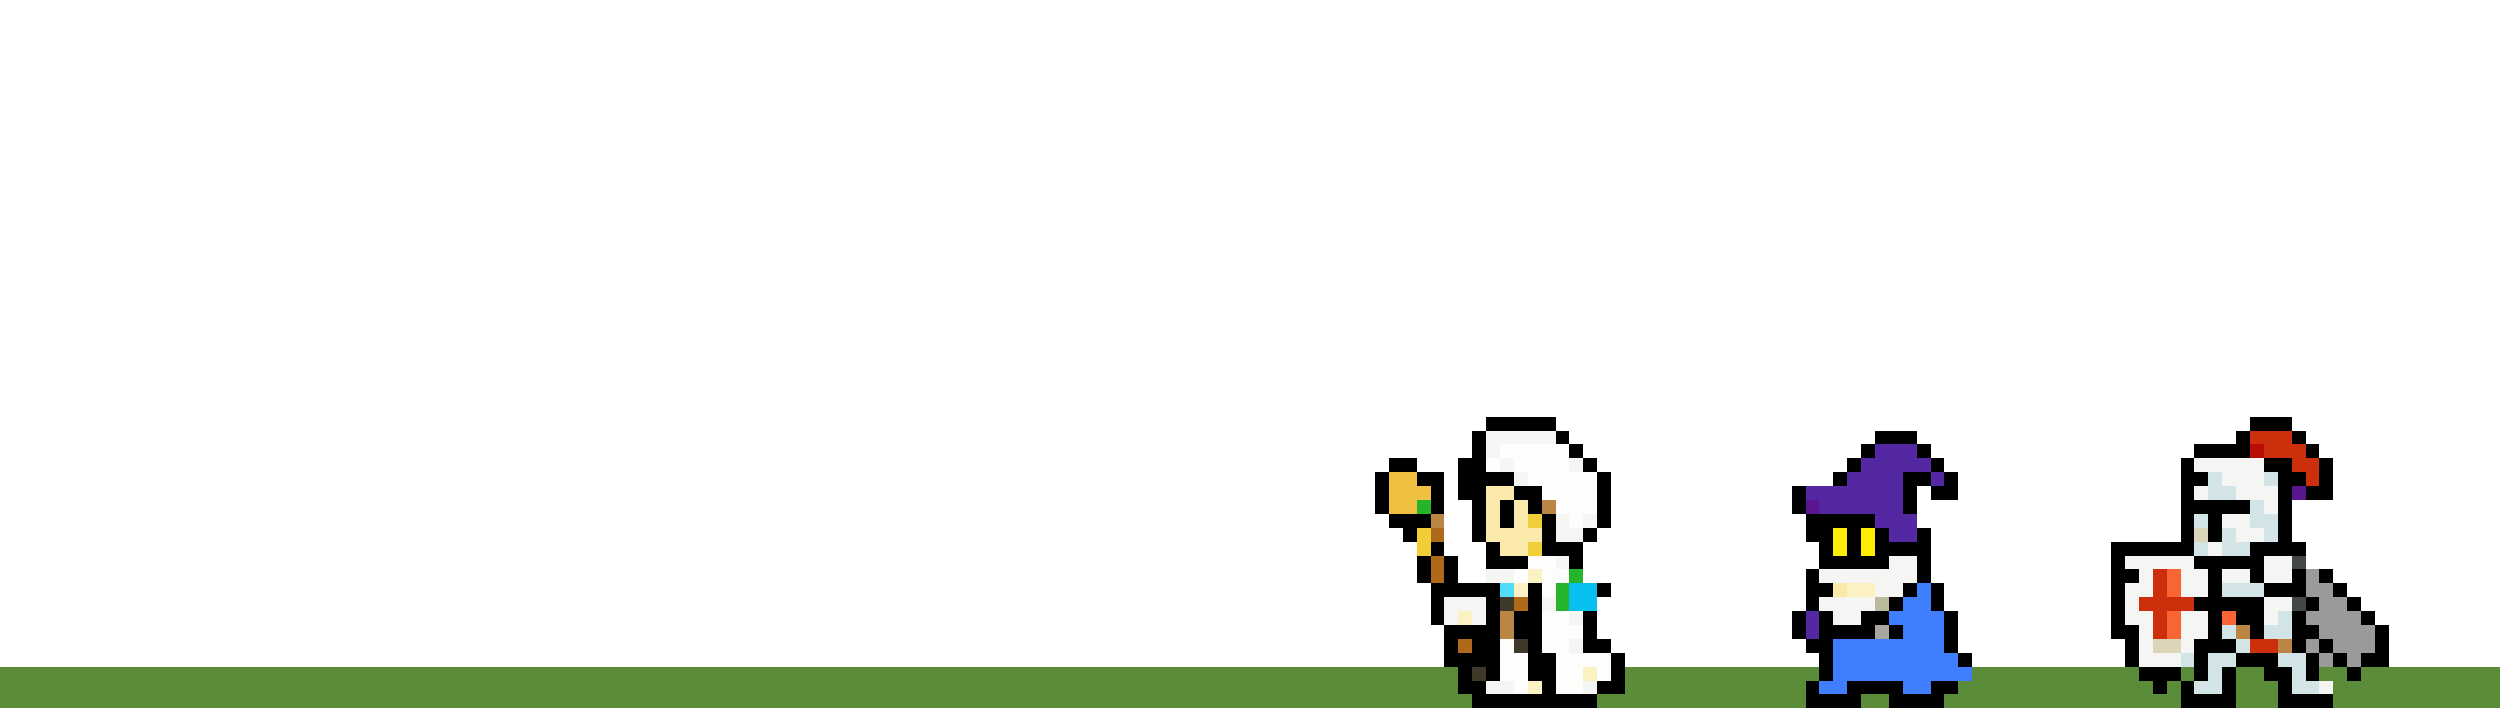
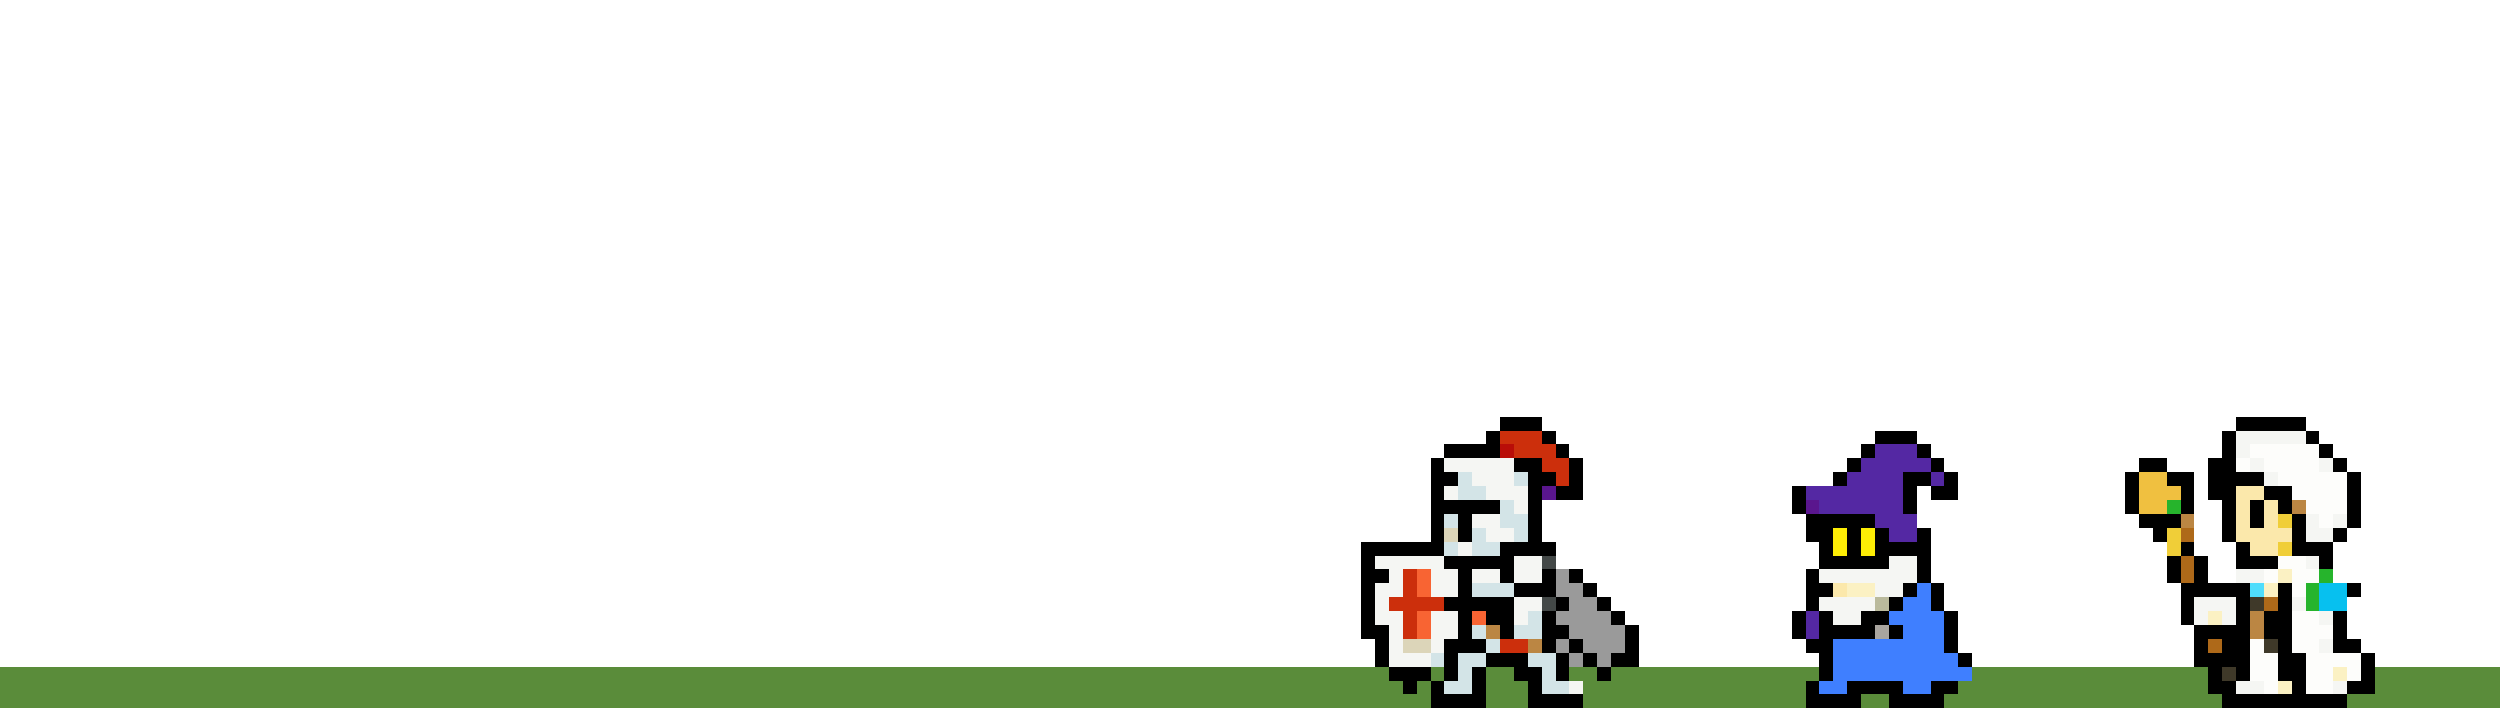
<svg xmlns="http://www.w3.org/2000/svg" viewBox="0 0 180 51" width="960" height="272" shape-rendering="crispEdges">
  <defs>
    <filter id="flash">
      <feFlood flood-color="#ffffff" />
      <feComposite operator="in" in2="SourceAlpha" />
    </filter>
    <filter id="hit" color-interpolation-filters="sRGB">
      <feComponentTransfer>
        <feFuncR type="gamma" exponent="0.6" />
        <feFuncG type="gamma" exponent="0.6" />
        <feFuncB type="gamma" exponent="0.6" />
      </feComponentTransfer>
    </filter>
    <g id="a0">
      <path fill="#000000" d="M24 0h7v1h-7zM23 1h1v1h-1zM31 1h1v1h-1zM22 2h1v1h-1zM32 2h1v1h-1zM13 3h4v1h-4zM21 3h2v1h-2zM33 3h1v1h-1zM12 4h1v1h-1zM17 4h5v1h-5zM33 4h1v1h-1zM10 5h1v1h-1zM14 5h2v1h-2zM19 5h1v1h-1zM21 5h1v1h-1zM27 5h1v1h-1zM33 5h1v1h-1zM11 6h3v1h-3zM15 6h3v1h-3zM19 6h1v1h-1zM21 6h1v1h-1zM23 6h3v1h-3zM27 6h7v1h-7zM57 6h1v1h-1zM14 7h2v1h-2zM21 7h2v1h-2zM25 7h1v1h-1zM28 7h3v1h-3zM32 7h1v1h-1zM56 7h2v1h-2zM14 8h1v1h-1zM19 8h4v1h-4zM25 8h1v1h-1zM28 8h3v1h-3zM33 8h1v1h-1zM55 8h1v1h-1zM57 8h1v1h-1zM18 9h6v1h-6zM25 9h2v1h-2zM30 9h4v1h-4zM55 9h1v1h-1zM57 9h1v1h-1zM13 10h2v1h-2zM18 10h1v1h-1zM21 10h7v1h-7zM29 10h6v1h-6zM54 10h1v1h-1zM57 10h1v1h-1zM12 11h1v1h-1zM17 11h2v1h-2zM21 11h1v1h-1zM25 11h5v1h-5zM32 11h1v1h-1zM35 11h1v1h-1zM53 11h1v1h-1zM57 11h1v1h-1zM10 12h2v1h-2zM17 12h1v1h-1zM21 12h1v1h-1zM26 12h7v1h-7zM36 12h1v1h-1zM52 12h1v1h-1zM56 12h1v1h-1zM8 13h2v1h-2zM18 13h1v1h-1zM21 13h1v1h-1zM27 13h6v1h-6zM35 13h2v1h-2zM51 13h1v1h-1zM56 13h1v1h-1zM7 14h1v1h-1zM19 14h1v1h-1zM21 14h1v1h-1zM28 14h4v1h-4zM34 14h2v1h-2zM50 14h1v1h-1zM56 14h1v1h-1zM6 15h1v1h-1zM21 15h1v1h-1zM30 15h1v1h-1zM33 15h1v1h-1zM36 15h1v1h-1zM49 15h1v1h-1zM55 15h1v1h-1zM5 16h3v1h-3zM20 16h1v1h-1zM30 16h1v1h-1zM37 16h1v1h-1zM48 16h1v1h-1zM55 16h1v1h-1zM4 17h1v1h-1zM8 17h1v1h-1zM14 17h2v1h-2zM20 17h1v1h-1zM29 17h2v1h-2zM33 17h1v1h-1zM37 17h2v1h-2zM47 17h1v1h-1zM54 17h1v1h-1zM4 18h1v1h-1zM9 18h2v1h-2zM12 18h4v1h-4zM20 18h1v1h-1zM30 18h1v1h-1zM32 18h1v1h-1zM36 18h2v1h-2zM39 18h1v1h-1zM42 18h2v1h-2zM46 18h1v1h-1zM53 18h1v1h-1zM3 19h1v1h-1zM10 19h2v1h-2zM14 19h2v1h-2zM19 19h1v1h-1zM29 19h1v1h-1zM32 19h1v1h-1zM35 19h1v1h-1zM40 19h2v1h-2zM44 19h2v1h-2zM52 19h1v1h-1zM3 20h1v1h-1zM10 20h1v1h-1zM14 20h1v1h-1zM19 20h1v1h-1zM29 20h1v1h-1zM32 20h1v1h-1zM40 20h3v1h-3zM44 20h1v1h-1zM50 20h2v1h-2zM3 21h4v1h-4zM9 21h2v1h-2zM14 21h1v1h-1zM19 21h5v1h-5zM25 21h2v1h-2zM28 21h2v1h-2zM31 21h1v1h-1zM33 21h2v1h-2zM38 21h2v1h-2zM42 21h1v1h-1zM45 21h1v1h-1zM48 21h2v1h-2zM3 22h1v1h-1zM7 22h3v1h-3zM13 22h1v1h-1zM18 22h2v1h-2zM22 22h5v1h-5zM29 22h1v1h-1zM31 22h1v1h-1zM33 22h2v1h-2zM38 22h1v1h-1zM43 22h1v1h-1zM45 22h3v1h-3zM2 23h1v1h-1zM8 23h1v1h-1zM13 23h1v1h-1zM18 23h1v1h-1zM22 23h5v1h-5zM29 23h1v1h-1zM31 23h1v1h-1zM35 23h1v1h-1zM38 23h3v1h-3zM43 23h1v1h-1zM45 23h1v1h-1zM2 24h1v1h-1zM8 24h1v1h-1zM12 24h1v1h-1zM17 24h11v1h-11zM30 24h1v1h-1zM32 24h1v1h-1zM36 24h4v1h-4zM42 24h2v1h-2zM45 24h1v1h-1zM2 25h1v1h-1zM8 25h1v1h-1zM11 25h2v1h-2zM17 25h1v1h-1zM20 25h1v1h-1zM22 25h1v1h-1zM26 25h1v1h-1zM30 25h1v1h-1zM32 25h1v1h-1zM38 25h1v1h-1zM40 25h3v1h-3zM3 26h2v1h-2zM7 26h1v1h-1zM10 26h2v1h-2zM16 26h1v1h-1zM24 26h1v1h-1zM26 26h1v1h-1zM31 26h3v1h-3zM39 26h1v1h-1zM43 26h1v1h-1zM5 27h2v1h-2zM9 27h1v1h-1zM16 27h1v1h-1zM26 27h1v1h-1zM31 27h1v1h-1zM34 27h1v1h-1zM40 27h4v1h-4zM8 28h1v1h-1zM15 28h1v1h-1zM23 28h1v1h-1zM25 28h1v1h-1zM31 28h1v1h-1zM35 28h1v1h-1zM6 29h2v1h-2zM14 29h1v1h-1zM23 29h3v1h-3zM29 29h1v1h-1zM31 29h1v1h-1zM36 29h1v1h-1zM3 30h3v1h-3zM13 30h1v1h-1zM22 30h4v1h-4zM30 30h1v1h-1zM37 30h1v1h-1zM2 31h2v1h-2zM11 31h2v1h-2zM21 31h5v1h-5zM30 31h1v1h-1zM1 32h2v1h-2zM10 32h4v1h-4zM19 32h3v1h-3zM23 32h3v1h-3zM30 32h1v1h-1zM32 32h1v1h-1zM38 32h1v1h-1zM1 33h1v1h-1zM9 33h3v1h-3zM13 33h1v1h-1zM19 33h2v1h-2zM24 33h1v1h-1zM28 33h1v1h-1zM30 33h4v1h-4zM0 34h1v1h-1zM8 34h2v1h-2zM14 34h6v1h-6zM24 34h1v1h-1zM28 34h3v1h-3zM32 34h8v1h-8zM1 35h1v1h-1zM7 35h3v1h-3zM17 35h2v1h-2zM23 35h2v1h-2zM27 35h2v1h-2zM32 35h1v1h-1zM39 35h1v1h-1zM2 36h1v1h-1zM7 36h4v1h-4zM18 36h1v1h-1zM23 36h1v1h-1zM26 36h2v1h-2zM31 36h1v1h-1zM3 37h1v1h-1zM6 37h3v1h-3zM11 37h1v1h-1zM17 37h1v1h-1zM23 37h2v1h-2zM31 37h1v1h-1zM38 37h2v1h-2zM4 38h5v1h-5zM12 38h5v1h-5zM23 38h2v1h-2zM31 38h1v1h-1zM33 38h7v1h-7zM6 39h1v1h-1zM8 39h1v1h-1zM13 39h2v1h-2zM33 39h4v1h-4zM39 39h1v1h-1zM7 40h1v1h-1zM13 40h1v1h-1zM34 40h1v1h-1zM39 40h1v1h-1zM7 41h1v1h-1zM12 41h2v1h-2zM34 41h1v1h-1zM41 41h1v1h-1zM6 42h1v1h-1zM33 42h1v1h-1zM42 42h2v1h-2zM5 43h1v1h-1zM13 43h1v1h-1zM33 43h1v1h-1zM37 43h1v1h-1zM44 43h1v1h-1zM5 44h1v1h-1zM12 44h2v1h-2zM33 44h1v1h-1zM36 44h2v1h-2zM5 45h9v1h-9zM33 45h12v1h-12z" />
      <path fill="#586458" d="M24 15h1v1h-1zM20 19h1v1h-1zM20 20h2v1h-2zM27 20h2v1h-2zM27 21h1v1h-1z" />
      <path fill="#595547" d="M13 21h1v1h-1zM18 26h2v1h-2zM17 27h6v1h-6zM24 27h1v1h-1zM32 27h1v1h-1zM16 28h7v1h-7zM32 28h3v1h-3zM16 29h6v1h-6zM32 29h4v1h-4zM15 30h6v1h-6zM31 30h6v1h-6zM14 31h7v1h-7zM32 31h6v1h-6zM14 32h5v1h-5zM33 32h1v1h-1zM35 32h3v1h-3zM16 33h3v1h-3zM34 33h4v1h-4z" />
      <path fill="#625025" d="M25 27h1v1h-1zM15 29h1v1h-1zM32 37h1v1h-1zM32 38h1v1h-1zM34 44h1v1h-1z" />
      <path fill="#69341d" d="M24 1h1v1h-1zM23 4h2v1h-2zM31 4h2v1h-2zM18 5h1v1h-1zM22 5h1v1h-1zM26 5h1v1h-1zM28 5h1v1h-1zM18 6h1v1h-1zM22 6h1v1h-1zM18 7h3v1h-3zM15 10h3v1h-3zM20 10h1v1h-1zM13 11h4v1h-4zM19 11h2v1h-2zM33 11h2v1h-2zM12 12h5v1h-5zM19 12h2v1h-2zM33 12h2v1h-2zM10 13h8v1h-8zM20 13h1v1h-1zM23 13h1v1h-1zM33 13h1v1h-1zM8 14h11v1h-11zM32 14h1v1h-1zM7 15h12v1h-12zM20 15h1v1h-1zM28 15h1v1h-1zM31 15h1v1h-1zM34 15h2v1h-2zM8 16h10v1h-10zM19 16h1v1h-1zM25 16h1v1h-1zM27 16h1v1h-1zM31 16h2v1h-2zM34 16h3v1h-3zM9 17h5v1h-5zM16 17h3v1h-3zM25 17h1v1h-1zM31 17h1v1h-1zM34 17h3v1h-3zM5 18h3v1h-3zM11 18h1v1h-1zM16 18h3v1h-3zM25 18h1v1h-1zM33 18h3v1h-3zM4 19h5v1h-5zM16 19h3v1h-3zM30 19h1v1h-1zM33 19h2v1h-2zM38 19h2v1h-2zM7 20h3v1h-3zM15 20h3v1h-3zM30 20h1v1h-1zM33 20h2v1h-2zM37 20h3v1h-3zM8 21h1v1h-1zM15 21h3v1h-3zM36 21h2v1h-2zM14 22h4v1h-4zM20 22h1v1h-1zM28 22h1v1h-1zM36 22h2v1h-2zM14 23h3v1h-3zM19 23h3v1h-3zM28 23h1v1h-1zM36 23h2v1h-2zM13 24h4v1h-4zM28 24h1v1h-1zM6 25h1v1h-1zM13 25h3v1h-3zM18 25h2v1h-2zM21 25h1v1h-1zM28 25h1v1h-1zM31 25h1v1h-1zM12 26h3v1h-3zM17 26h1v1h-1zM20 26h4v1h-4zM25 26h1v1h-1zM29 26h1v1h-1zM10 27h5v1h-5zM23 27h1v1h-1zM29 27h1v1h-1zM33 27h1v1h-1zM9 28h5v1h-5zM24 28h1v1h-1zM26 28h1v1h-1zM8 29h5v1h-5zM22 29h1v1h-1zM26 29h1v1h-1zM6 30h5v1h-5zM14 30h1v1h-1zM21 30h1v1h-1zM4 31h7v1h-7zM13 31h1v1h-1zM31 31h1v1h-1zM3 32h6v1h-6zM31 32h1v1h-1zM34 32h1v1h-1zM2 33h6v1h-6zM14 33h2v1h-2zM38 33h1v1h-1zM2 34h5v1h-5zM10 34h3v1h-3zM3 35h3v1h-3zM11 35h3v1h-3zM38 35h1v1h-1zM4 36h2v1h-2zM13 36h5v1h-5zM24 36h2v1h-2zM32 36h8v1h-8zM9 37h2v1h-2zM12 37h1v1h-1zM15 37h2v1h-2zM34 37h1v1h-1zM37 37h1v1h-1zM9 38h3v1h-3zM9 39h4v1h-4zM37 39h2v1h-2zM8 40h5v1h-5zM35 40h4v1h-4zM8 41h4v1h-4zM35 41h6v1h-6zM7 42h5v1h-5zM34 42h8v1h-8zM6 43h7v1h-7zM34 43h3v1h-3zM38 43h6v1h-6zM6 44h6v1h-6zM35 44h1v1h-1zM38 44h7v1h-7z" />
      <path fill="#a9a59f" d="M54 11h1v1h-1zM53 12h2v1h-2zM52 13h3v1h-3zM51 14h3v1h-3zM50 15h4v1h-4zM49 16h4v1h-4zM48 17h4v1h-4zM47 18h4v1h-4zM46 19h3v1h-3zM45 20h3v1h-3z" />
      <path fill="#bb8643" d="M26 6h1v1h-1zM24 7h1v1h-1zM19 10h1v1h-1zM35 12h1v1h-1zM26 13h1v1h-1zM27 14h1v1h-1zM36 19h1v1h-1zM31 20h1v1h-1zM35 22h1v1h-1zM31 24h1v1h-1zM41 24h1v1h-1zM12 33h1v1h-1zM10 35h1v1h-1zM14 35h1v1h-1zM16 35h1v1h-1zM33 35h1v1h-1zM12 36h1v1h-1zM14 37h1v1h-1zM33 37h1v1h-1zM35 37h2v1h-2z" />
      <path fill="#cc2f0c" d="M25 1h6v1h-6zM23 2h9v1h-9zM23 3h10v1h-10zM13 4h4v1h-4zM22 4h1v1h-1zM25 4h6v1h-6zM11 5h3v1h-3zM16 5h2v1h-2zM20 5h1v1h-1zM23 5h3v1h-3zM20 6h1v1h-1zM16 7h2v1h-2zM15 8h4v1h-4zM14 9h4v1h-4zM21 22h1v1h-1zM27 22h1v1h-1zM27 23h1v1h-1zM29 24h1v1h-1zM27 25h1v1h-1zM29 25h1v1h-1zM27 26h2v1h-2zM30 26h1v1h-1zM27 27h2v1h-2zM30 27h1v1h-1zM27 28h4v1h-4zM27 29h2v1h-2zM30 29h1v1h-1zM26 30h4v1h-4zM26 31h4v1h-4zM26 32h4v1h-4zM25 33h3v1h-3zM29 33h1v1h-1zM25 34h3v1h-3zM25 35h2v1h-2z" />
      <path fill="#d9b948" d="M22 11h1v1h-1zM21 16h2v1h-2zM23 17h1v1h-1zM26 17h1v1h-1zM22 20h1v1h-1zM42 23h1v1h-1zM3 25h1v1h-1zM5 26h2v1h-2z" />
      <path fill="#e1d198" d="M24 9h1v1h-1zM29 15h1v1h-1zM21 17h1v1h-1zM21 18h1v1h-1zM28 18h2v1h-2zM21 19h1v1h-1zM24 19h1v1h-1zM27 19h2v1h-2z" />
      <path fill="#eaca77" d="M29 5h4v1h-4zM23 7h1v1h-1zM26 7h2v1h-2zM31 7h1v1h-1zM23 8h2v1h-2zM26 8h2v1h-2zM31 8h2v1h-2zM27 9h3v1h-3zM28 10h1v1h-1zM23 11h2v1h-2zM30 11h2v1h-2zM23 12h3v1h-3zM24 13h2v1h-2zM24 14h3v1h-3zM25 15h3v1h-3zM26 16h1v1h-1zM40 21h2v1h-2zM4 22h3v1h-3zM39 22h4v1h-4zM3 23h5v1h-5zM41 23h1v1h-1zM3 24h5v1h-5zM40 24h1v1h-1zM4 25h2v1h-2zM7 25h1v1h-1z" />
      <path fill="#f5f6f3" d="M56 8h1v1h-1zM56 9h1v1h-1zM55 10h2v1h-2zM55 11h2v1h-2zM22 12h1v1h-1zM55 12h1v1h-1zM22 13h1v1h-1zM55 13h1v1h-1zM22 14h2v1h-2zM54 14h2v1h-2zM22 15h2v1h-2zM54 15h1v1h-1zM23 16h2v1h-2zM28 16h2v1h-2zM53 16h2v1h-2zM22 17h1v1h-1zM24 17h1v1h-1zM27 17h2v1h-2zM52 17h2v1h-2zM22 18h3v1h-3zM26 18h2v1h-2zM51 18h2v1h-2zM22 19h2v1h-2zM25 19h2v1h-2zM49 19h3v1h-3zM23 20h4v1h-4zM48 20h2v1h-2zM46 21h2v1h-2z" />
      <path fill="#f9bb11" d="M33 14h1v1h-1zM19 15h1v1h-1zM32 15h1v1h-1zM33 16h1v1h-1zM19 17h1v1h-1zM32 17h1v1h-1zM8 18h1v1h-1zM38 18h1v1h-1zM9 19h1v1h-1zM31 19h1v1h-1zM4 20h2v1h-2zM18 20h1v1h-1zM7 21h1v1h-1zM30 21h1v1h-1zM35 21h1v1h-1zM30 22h1v1h-1zM17 23h1v1h-1zM30 23h1v1h-1zM15 27h1v1h-1zM9 32h1v1h-1zM8 33h1v1h-1zM13 34h1v1h-1zM37 35h1v1h-1zM11 36h1v1h-1zM5 37h1v1h-1zM13 37h1v1h-1z" />
      <path fill="#fccd1f" d="M18 12h1v1h-1zM19 13h1v1h-1zM34 13h1v1h-1zM20 14h1v1h-1zM18 16h1v1h-1zM5 17h3v1h-3zM19 18h1v1h-1zM31 18h1v1h-1zM37 19h1v1h-1zM42 19h2v1h-2zM6 20h1v1h-1zM35 20h2v1h-2zM43 20h1v1h-1zM18 21h1v1h-1zM24 21h1v1h-1zM43 21h2v1h-2zM44 22h1v1h-1zM44 23h1v1h-1zM44 24h1v1h-1zM16 25h1v1h-1zM23 25h3v1h-3zM39 25h1v1h-1zM43 25h2v1h-2zM15 26h1v1h-1zM40 26h3v1h-3zM14 28h1v1h-1zM13 29h1v1h-1zM11 30h2v1h-2zM1 34h1v1h-1zM7 34h1v1h-1zM2 35h1v1h-1zM6 35h1v1h-1zM15 35h1v1h-1zM34 35h3v1h-3zM3 36h1v1h-1zM6 36h1v1h-1zM4 37h1v1h-1z" />
    </g>
    <clipPath id="a0u">
      <rect x="0" y="0" width="58" height="23" />
    </clipPath>
    <clipPath id="a0l">
      <rect x="0" y="24" width="58" height="22" />
    </clipPath>
    <g id="a1">
      <path fill="#000000" d="M9 3h3v1h-3zM8 4h1v1h-1zM12 4h1v1h-1zM7 5h1v1h-1zM12 5h4v1h-4zM6 6h1v1h-1zM9 6h2v1h-2zM16 6h1v1h-1zM6 7h1v1h-1zM8 7h2v1h-2zM15 7h2v1h-2zM6 8h2v1h-2zM9 8h1v1h-1zM16 8h1v1h-1zM9 9h1v1h-1zM12 9h5v1h-5zM9 10h1v1h-1zM14 10h1v1h-1zM16 10h1v1h-1zM9 11h1v1h-1zM14 11h1v1h-1zM16 11h1v1h-1zM8 12h4v1h-4zM16 12h6v1h-6zM11 13h5v1h-5zM21 13h1v1h-1zM6 14h1v1h-1zM8 14h1v1h-1zM11 14h1v1h-1zM14 14h1v1h-1zM20 14h2v1h-2zM5 15h1v1h-1zM8 15h3v1h-3zM14 15h1v1h-1zM21 15h1v1h-1zM4 16h1v1h-1zM7 16h1v1h-1zM11 16h5v1h-5zM21 16h1v1h-1zM3 17h1v1h-1zM8 17h1v1h-1zM11 17h2v1h-2zM14 17h1v1h-1zM21 17h1v1h-1zM2 18h1v1h-1zM7 18h2v1h-2zM11 18h1v1h-1zM14 18h1v1h-1zM20 18h2v1h-2zM2 19h1v1h-1zM6 19h1v1h-1zM8 19h1v1h-1zM13 19h3v1h-3zM20 19h1v1h-1zM2 20h2v1h-2zM5 20h1v1h-1zM7 20h1v1h-1zM10 20h3v1h-3zM15 20h1v1h-1zM20 20h1v1h-1zM4 21h1v1h-1zM7 21h1v1h-1zM9 21h2v1h-2zM13 21h1v1h-1zM15 21h1v1h-1zM17 21h3v1h-3zM9 22h1v1h-1zM13 22h1v1h-1zM16 22h1v1h-1zM18 22h1v1h-1zM6 23h4v1h-4zM13 23h4v1h-4z" />
      <path fill="#434847" d="M8 13h1v1h-1zM8 16h1v1h-1z" />
      <path fill="#5a168e" d="M8 8h1v1h-1z" />
      <path fill="#b90d08" d="M11 5h1v1h-1z" />
      <path fill="#bb8643" d="M12 18h1v1h-1zM9 19h1v1h-1z" />
      <path fill="#cc2f0c" d="M9 4h3v1h-3zM8 5h3v1h-3zM7 6h2v1h-2zM7 7h1v1h-1zM18 14h1v1h-1zM18 15h1v1h-1zM16 16h4v1h-4zM18 17h1v1h-1zM18 18h1v1h-1zM10 19h2v1h-2z" />
      <path fill="#d3e4e7" d="M10 7h1v1h-1zM14 7h1v1h-1zM13 8h2v1h-2zM11 9h1v1h-1zM10 10h2v1h-2zM15 10h1v1h-1zM10 11h1v1h-1zM13 11h1v1h-1zM12 12h2v1h-2zM15 12h1v1h-1zM11 15h3v1h-3zM9 17h1v1h-1zM9 18h2v1h-2zM13 18h1v1h-1zM12 19h1v1h-1zM8 20h2v1h-2zM13 20h2v1h-2zM16 20h1v1h-1zM8 21h1v1h-1zM14 21h1v1h-1zM7 22h2v1h-2zM14 22h2v1h-2z" />
      <path fill="#dcd5b9" d="M15 11h1v1h-1zM17 19h2v1h-2z" />
      <path fill="currentColor" d="M7 14h1v1h-1zM6 15h2v1h-2zM5 16h2v1h-2zM4 17h4v1h-4zM3 18h4v1h-4zM3 19h3v1h-3zM7 19h1v1h-1zM4 20h1v1h-1zM6 20h1v1h-1z" />
      <path fill="#f5f6f3" d="M11 6h5v1h-5zM11 7h3v1h-3zM10 8h3v1h-3zM15 8h1v1h-1zM10 9h1v1h-1zM12 10h2v1h-2zM11 11h2v1h-2zM14 12h1v1h-1zM9 13h2v1h-2zM16 13h5v1h-5zM9 14h2v1h-2zM12 14h2v1h-2zM15 14h2v1h-2zM19 14h1v1h-1zM15 15h2v1h-2zM19 15h2v1h-2zM9 16h2v1h-2zM20 16h1v1h-1zM10 17h1v1h-1zM15 17h2v1h-2zM19 17h2v1h-2zM15 18h2v1h-2zM19 18h1v1h-1zM16 19h1v1h-1zM19 19h1v1h-1zM17 20h3v1h-3zM6 22h1v1h-1z" />
      <path fill="#f86433" d="M17 14h1v1h-1zM17 15h1v1h-1zM13 17h1v1h-1zM17 17h1v1h-1zM17 18h1v1h-1z" />
    </g>
    <clipPath id="a1u">
      <rect x="0" y="0" width="24" height="13" />
    </clipPath>
    <clipPath id="a1l">
      <rect x="0" y="14" width="24" height="10" />
    </clipPath>
    <g id="a2">
      <path fill="#000000" d="M9 4h3v1h-3zM8 5h1v1h-1zM12 5h1v1h-1zM7 6h1v1h-1zM13 6h1v1h-1zM6 7h1v1h-1zM8 7h2v1h-2zM14 7h1v1h-1zM6 8h2v1h-2zM9 8h1v1h-1zM17 8h1v1h-1zM9 9h1v1h-1zM17 9h1v1h-1zM12 10h5v1h-5zM8 11h1v1h-1zM11 11h1v1h-1zM13 11h1v1h-1zM15 11h2v1h-2zM8 12h4v1h-4zM13 12h1v1h-1zM15 12h1v1h-1zM8 13h1v1h-1zM11 13h5v1h-5zM8 14h1v1h-1zM16 14h1v1h-1zM7 15h1v1h-1zM9 15h1v1h-1zM15 15h2v1h-2zM7 16h1v1h-1zM10 16h1v1h-1zM16 16h1v1h-1zM6 17h1v1h-1zM11 17h2v1h-2zM15 17h1v1h-1zM17 17h1v1h-1zM6 18h1v1h-1zM10 18h1v1h-1zM12 18h4v1h-4zM17 18h1v1h-1zM6 19h1v1h-1zM15 19h2v1h-2zM5 20h1v1h-1zM15 20h1v1h-1zM15 21h1v1h-1zM6 22h2v1h-2zM10 22h4v1h-4zM16 22h1v1h-1zM7 23h4v1h-4zM13 23h4v1h-4z" />
      <path fill="#5428a3" d="M9 5h3v1h-3zM8 6h5v1h-5zM7 7h1v1h-1zM10 7h4v1h-4zM10 8h7v1h-7zM10 9h6v1h-6zM9 10h3v1h-3zM9 11h2v1h-2zM16 17h1v1h-1zM16 18h1v1h-1z" />
      <path fill="#5a168e" d="M16 9h1v1h-1z" />
      <path fill="currentColor" d="M8 15h1v1h-1zM8 16h2v1h-2zM7 17h4v1h-4zM7 18h3v1h-3zM7 19h8v1h-8zM6 20h9v1h-9zM5 21h10v1h-10zM8 22h2v1h-2zM14 22h2v1h-2z" />
      <path fill="#a9a59f" d="M11 18h1v1h-1z" />
      <path fill="#baba9c" d="M11 16h1v1h-1z" />
      <path fill="#f5f6f3" d="M9 13h2v1h-2zM9 14h7v1h-7zM10 15h2v1h-2zM12 16h4v1h-4zM13 17h2v1h-2z" />
      <path fill="#fbe8ab" d="M14 15h1v1h-1z" />
      <path fill="#fbf1c3" d="M12 15h2v1h-2z" />
      <path fill="#fded05" d="M12 11h1v1h-1zM14 11h1v1h-1zM12 12h1v1h-1zM14 12h1v1h-1z" />
    </g>
    <clipPath id="a2u">
      <rect x="0" y="0" width="24" height="14" />
    </clipPath>
    <clipPath id="a2l">
      <rect x="0" y="15" width="24" height="9" />
    </clipPath>
    <g id="a3">
      <path fill="#000000" d="M8 3h5v1h-5zM7 4h1v1h-1zM13 4h1v1h-1zM6 5h1v1h-1zM13 5h1v1h-1zM5 6h1v1h-1zM13 6h2v1h-2zM18 6h2v1h-2zM4 7h1v1h-1zM11 7h4v1h-4zM16 7h2v1h-2zM20 7h1v1h-1zM4 8h1v1h-1zM9 8h2v1h-2zM13 8h2v1h-2zM16 8h1v1h-1zM20 8h1v1h-1zM4 9h1v1h-1zM9 9h1v1h-1zM11 9h1v1h-1zM13 9h1v1h-1zM16 9h1v1h-1zM20 9h1v1h-1zM4 10h1v1h-1zM8 10h1v1h-1zM11 10h1v1h-1zM13 10h1v1h-1zM17 10h3v1h-3zM5 11h1v1h-1zM8 11h1v1h-1zM13 11h1v1h-1zM18 11h1v1h-1zM6 12h3v1h-3zM12 12h1v1h-1zM16 12h1v1h-1zM6 13h1v1h-1zM10 13h3v1h-3zM15 13h1v1h-1zM17 13h1v1h-1zM15 14h1v1h-1zM17 14h1v1h-1zM4 15h1v1h-1zM9 15h1v1h-1zM12 15h5v1h-5zM9 16h1v1h-1zM12 16h1v1h-1zM16 16h1v1h-1zM5 17h1v1h-1zM9 17h2v1h-2zM12 17h1v1h-1zM16 17h1v1h-1zM5 18h1v1h-1zM9 18h2v1h-2zM12 18h4v1h-4zM4 19h2v1h-2zM9 19h1v1h-1zM12 19h2v1h-2zM15 19h1v1h-1zM3 20h1v1h-1zM8 20h2v1h-2zM12 20h4v1h-4zM3 21h1v1h-1zM8 21h2v1h-2zM12 21h1v1h-1zM14 21h1v1h-1zM3 22h2v1h-2zM8 22h1v1h-1zM13 22h2v1h-2zM5 23h9v1h-9z" />
      <path fill="#07c0ef" d="M5 15h2v1h-2zM5 16h2v1h-2z" />
      <path fill="currentColor" d="M18 7h2v1h-2zM17 8h3v1h-3zM18 9h2v1h-2z" />
      <path fill="#26b42c" d="M17 9h1v1h-1zM6 14h1v1h-1zM7 15h1v1h-1zM7 16h1v1h-1z" />
      <path fill="#3f3929" d="M11 16h1v1h-1zM10 19h1v1h-1zM13 21h1v1h-1z" />
      <path fill="#4fddfc" d="M11 15h1v1h-1z" />
      <path fill="#ae6919" d="M16 11h1v1h-1zM16 13h1v1h-1zM16 14h1v1h-1zM10 16h1v1h-1zM14 19h1v1h-1z" />
      <path fill="#bb8643" d="M8 9h1v1h-1zM16 10h1v1h-1zM11 17h1v1h-1zM11 18h1v1h-1z" />
      <path fill="#f0ce38" d="M9 10h1v1h-1zM17 11h1v1h-1zM9 12h1v1h-1zM17 12h1v1h-1z" />
      <path fill="#f5f6f3" d="M8 4h5v1h-5zM12 5h1v1h-1zM6 6h1v1h-1zM11 6h1v1h-1zM10 7h1v1h-1zM5 10h1v1h-1zM7 10h1v1h-1zM6 11h2v1h-2zM7 13h1v1h-1zM11 14h2v1h-2zM8 16h1v1h-1zM13 16h3v1h-3zM6 17h1v1h-1zM13 17h1v1h-1zM15 17h1v1h-1zM6 19h1v1h-1zM5 22h1v1h-1zM11 22h2v1h-2z" />
      <path fill="#fbe8ab" d="M11 8h2v1h-2zM10 9h1v1h-1zM12 9h1v1h-1zM10 10h1v1h-1zM12 10h1v1h-1zM9 11h4v1h-4zM10 12h2v1h-2z" />
      <path fill="#fbf1c3" d="M9 14h1v1h-1zM10 15h1v1h-1zM14 17h1v1h-1zM5 21h1v1h-1zM9 22h1v1h-1z" />
      <path fill="#fdfdfb" d="M7 5h5v1h-5zM7 6h4v1h-4zM12 6h1v1h-1zM5 7h5v1h-5zM5 8h4v1h-4zM5 9h3v1h-3zM6 10h1v1h-1zM8 13h2v1h-2zM7 14h2v1h-2zM10 14h1v1h-1zM8 15h1v1h-1zM7 17h2v1h-2zM6 18h3v1h-3zM7 19h2v1h-2zM11 19h1v1h-1zM4 20h4v1h-4zM10 20h2v1h-2zM4 21h1v1h-1zM6 21h2v1h-2zM10 21h2v1h-2zM6 22h2v1h-2zM10 22h1v1h-1z" />
    </g>
    <clipPath id="a3u">
      <rect x="0" y="0" width="24" height="13" />
    </clipPath>
    <clipPath id="a3l">
      <rect x="0" y="14" width="24" height="10" />
    </clipPath>
  </defs>
  <rect x="0" y="48" width="180" height="3" fill="#5a8c3a" />
  <g transform="translate(6 5)" opacity="0">
    <animate attributeName="opacity" values="0;1" begin="-0.18s" dur="0.36s" fill="freeze" />
    <g>
      <animate attributeName="visibility" values="visible;hidden" calcMode="discrete" begin="-10s" dur="1s" repeatCount="indefinite" />
      <use href="#a0" />
    </g>
    <g visibility="hidden">
      <animate attributeName="visibility" values="hidden;visible" calcMode="discrete" begin="-10s" dur="1s" repeatCount="indefinite" />
      <g>
        <use href="#a0" clip-path="url(#a0u)" transform="translate(0 1)" />
        <use href="#a0" clip-path="url(#a0l)" />
      </g>
    </g>
  </g>
-   <g transform="translate(150 27)">
+   <g transform="translate(96 27)">
    <g>
      <animate attributeName="visibility" values="visible;hidden" calcMode="discrete" begin="-10s" dur="1s" repeatCount="indefinite" />
      <use href="#a1" transform="translate(24 0) scale(-1 1)" color="#9a9a9a" />
    </g>
    <g visibility="hidden">
      <animate attributeName="visibility" values="hidden;visible" calcMode="discrete" begin="-10s" dur="1s" repeatCount="indefinite" />
      <g color="#9a9a9a">
        <use href="#a1" clip-path="url(#a1u)" transform="translate(0 1) translate(24 0) scale(-1 1)" />
        <use href="#a1" clip-path="url(#a1l)" transform="translate(24 0) scale(-1 1)" />
      </g>
    </g>
  </g>
  <g transform="translate(123 27)">
    <g>
      <animate attributeName="visibility" values="visible;hidden" calcMode="discrete" begin="-10s" dur="1s" repeatCount="indefinite" />
      <use href="#a2" transform="translate(24 0) scale(-1 1)" color="#3f7fff" />
    </g>
    <g visibility="hidden">
      <animate attributeName="visibility" values="hidden;visible" calcMode="discrete" begin="-10s" dur="1s" repeatCount="indefinite" />
      <g color="#3f7fff">
        <use href="#a2" clip-path="url(#a2u)" transform="translate(0 1) translate(24 0) scale(-1 1)" />
        <use href="#a2" clip-path="url(#a2l)" transform="translate(24 0) scale(-1 1)" />
      </g>
    </g>
  </g>
-   <g transform="translate(96 27)">
+   <g transform="translate(150 27)">
    <g>
      <animate attributeName="visibility" values="visible;hidden" calcMode="discrete" begin="-10s" dur="1s" repeatCount="indefinite" />
      <use href="#a3" transform="translate(24 0) scale(-1 1)" color="#f0c040" />
    </g>
    <g visibility="hidden">
      <animate attributeName="visibility" values="hidden;visible" calcMode="discrete" begin="-10s" dur="1s" repeatCount="indefinite" />
      <g color="#f0c040">
        <use href="#a3" clip-path="url(#a3u)" transform="translate(0 1) translate(24 0) scale(-1 1)" />
        <use href="#a3" clip-path="url(#a3l)" transform="translate(24 0) scale(-1 1)" />
      </g>
    </g>
  </g>
</svg>
